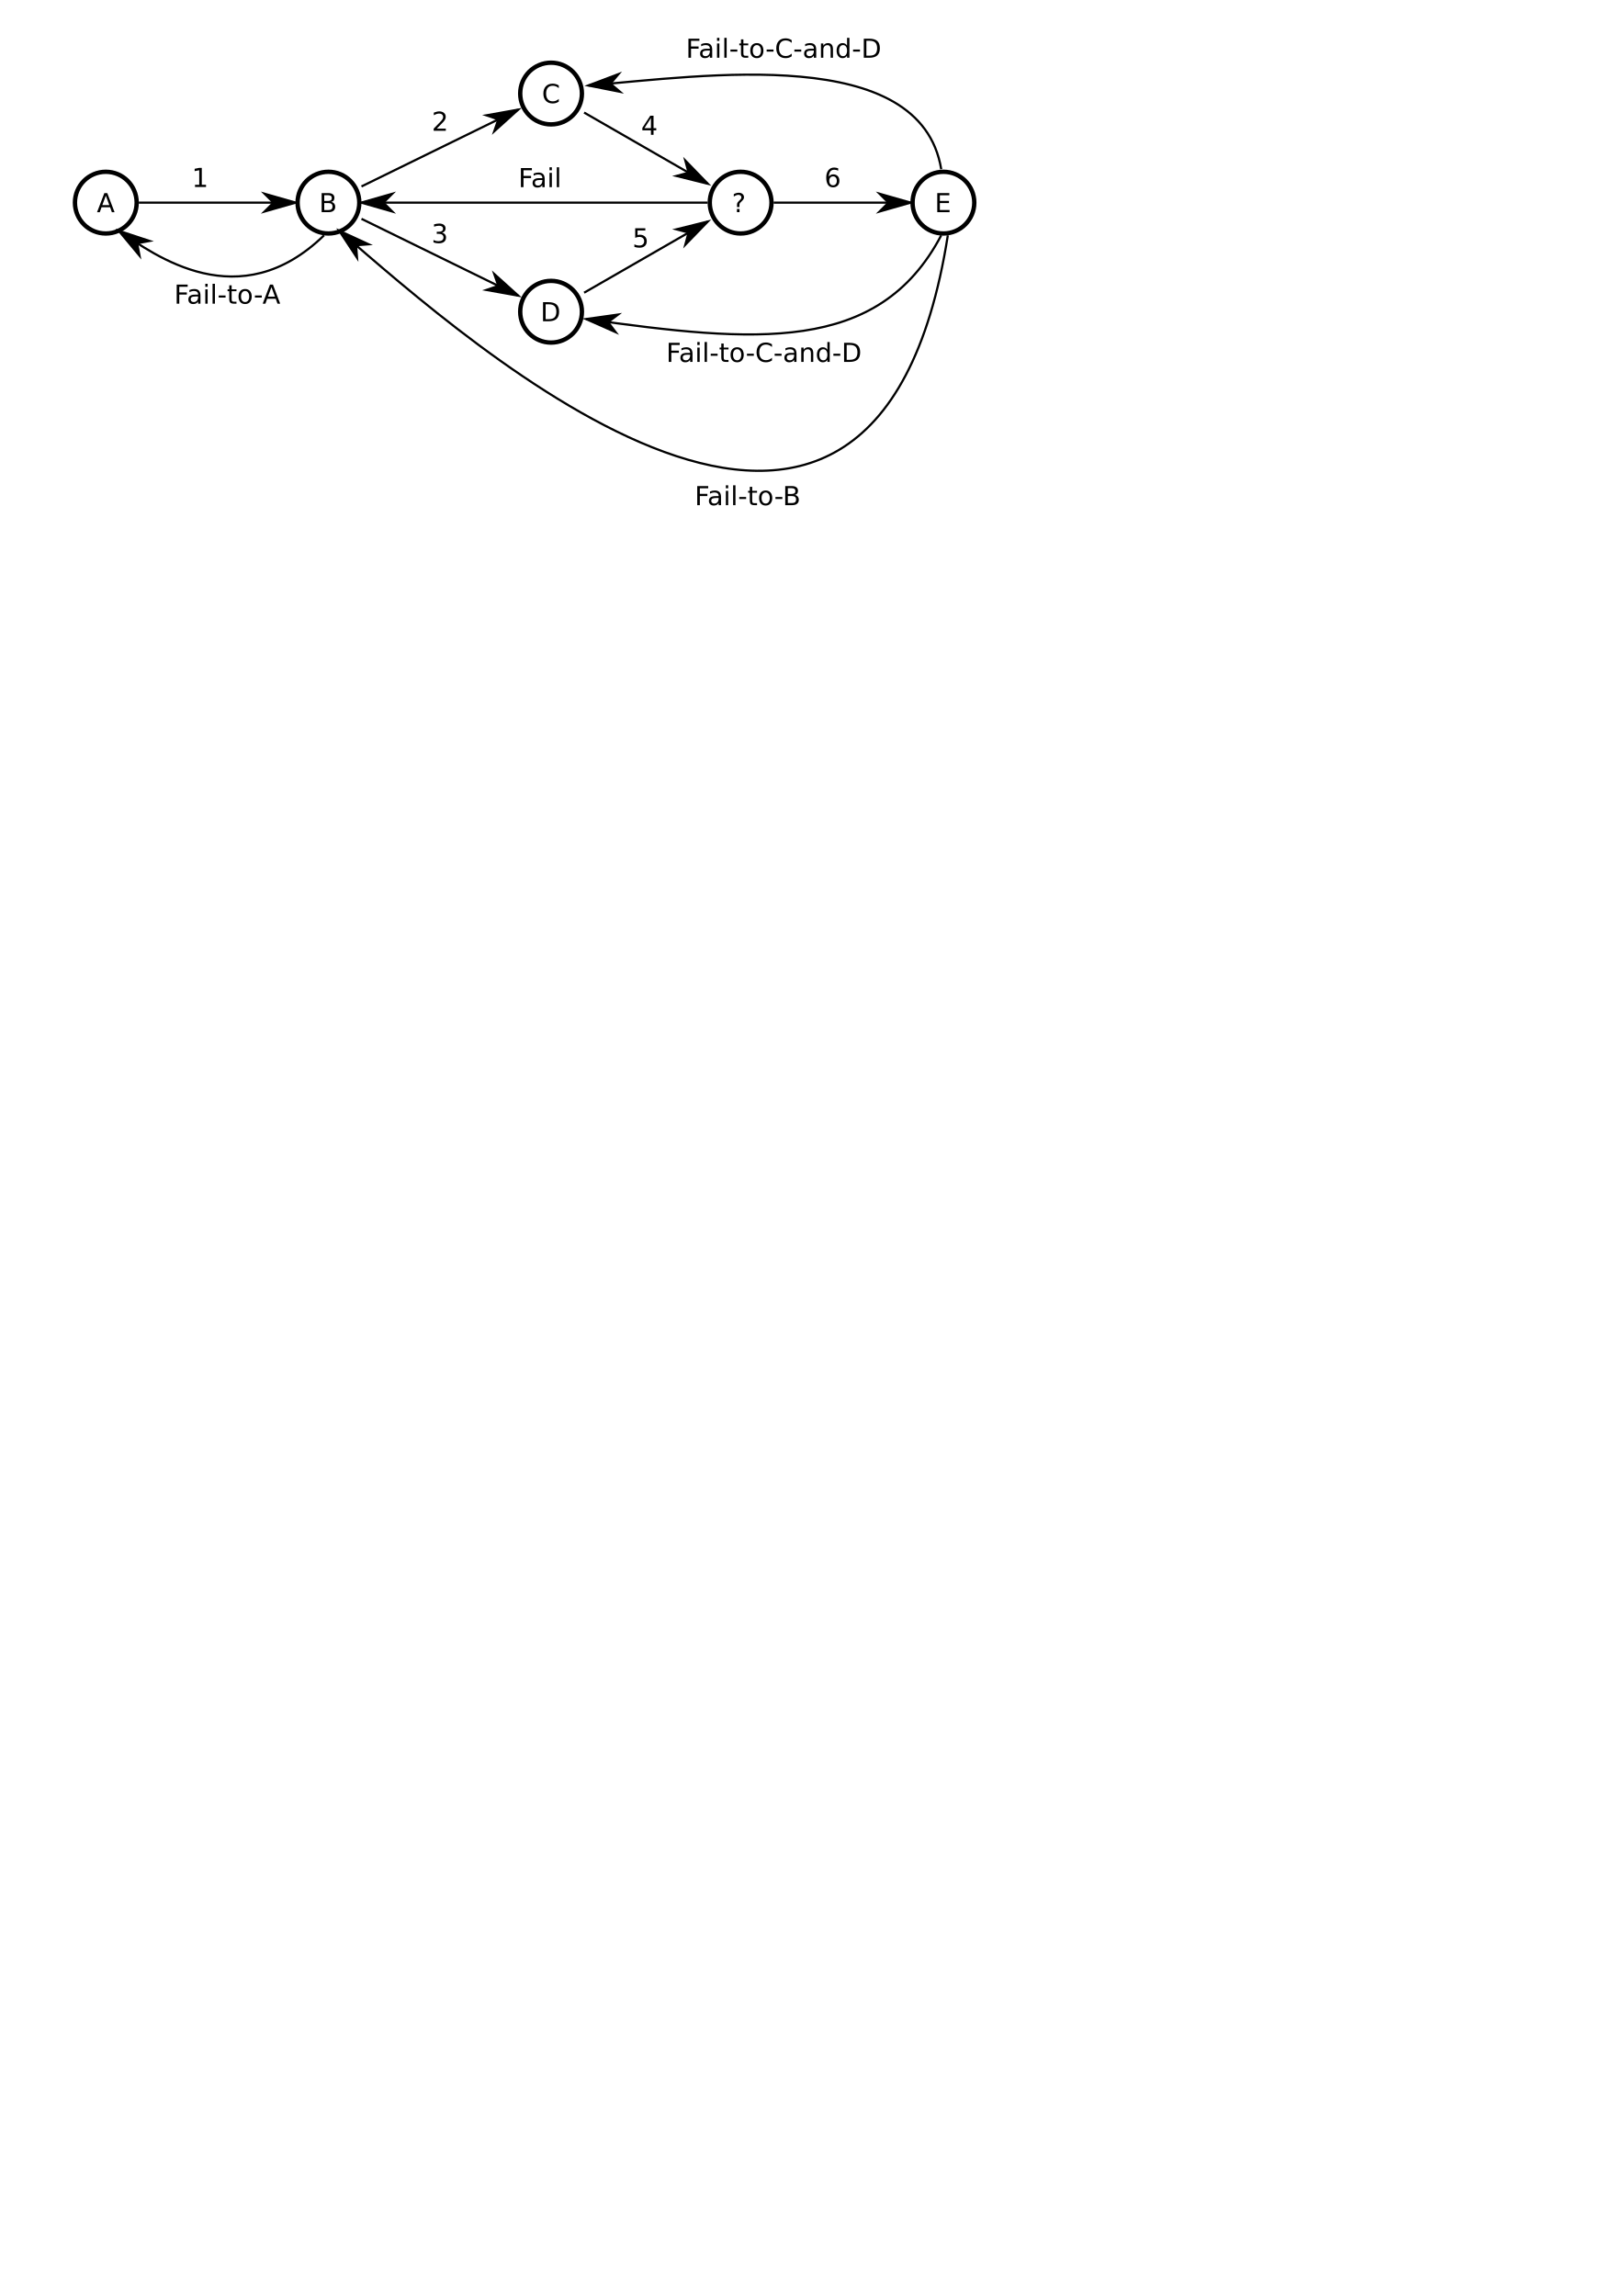
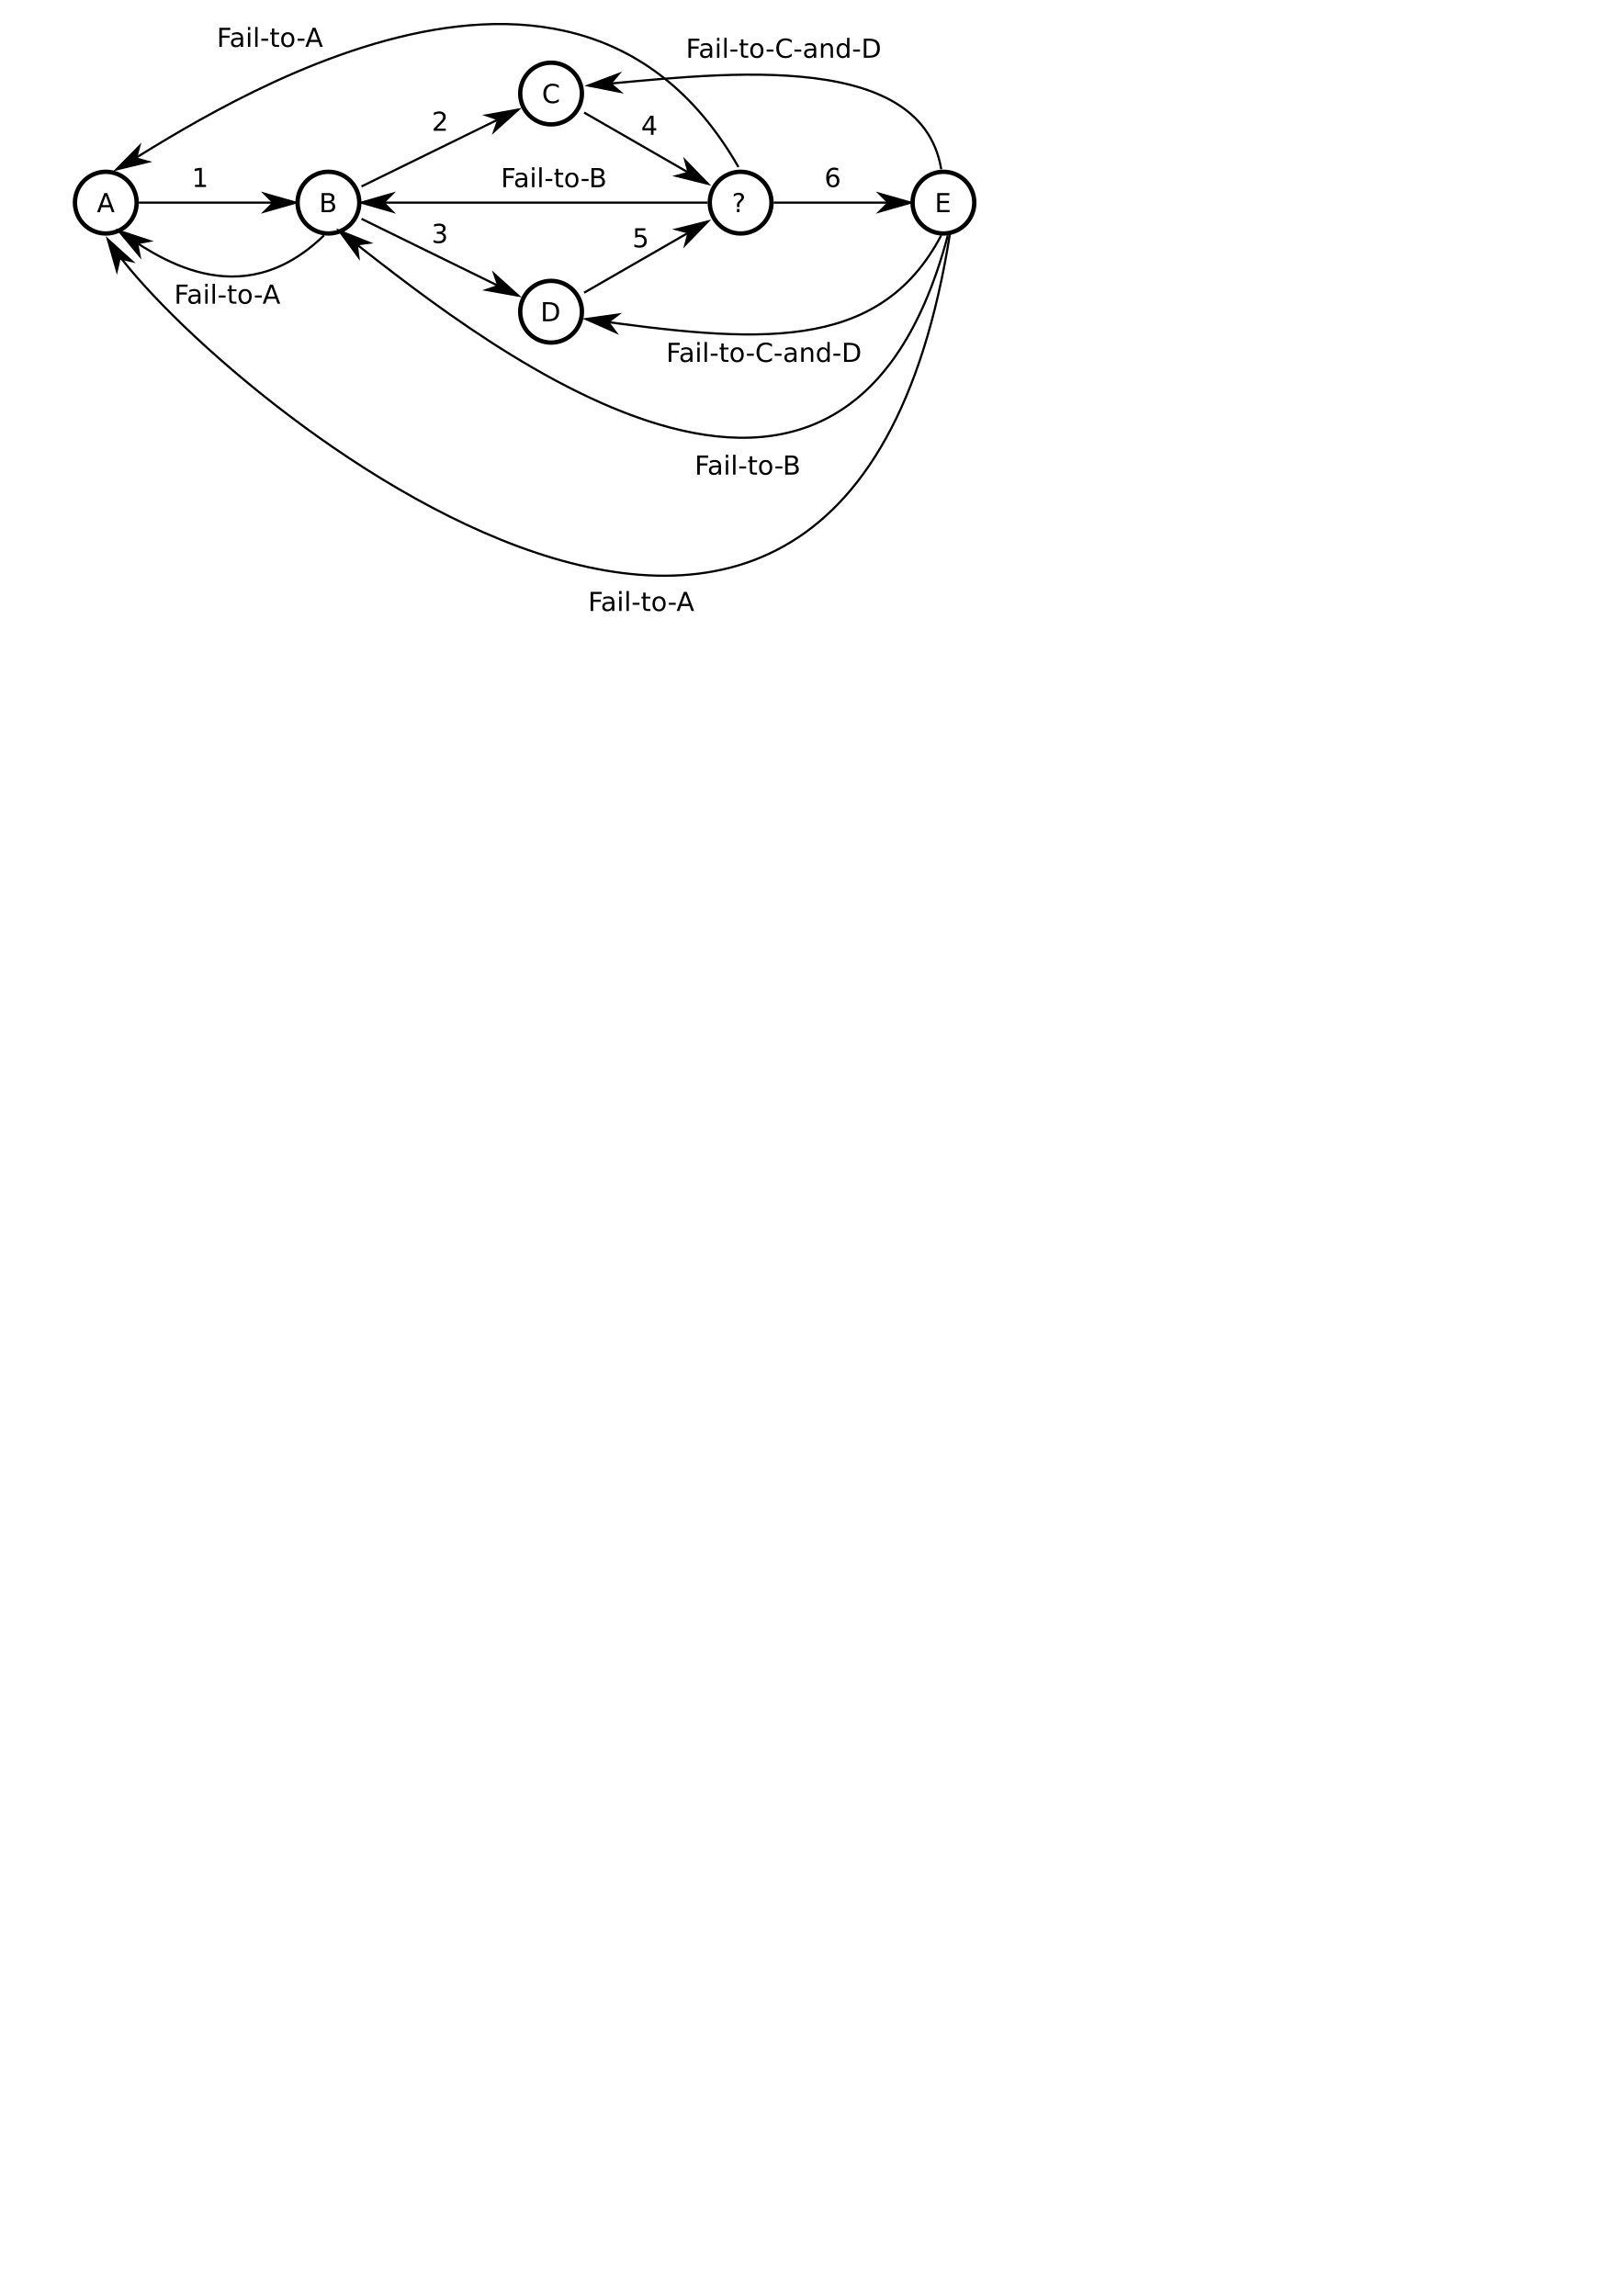
<svg xmlns="http://www.w3.org/2000/svg" width="744.094" height="1052.362" id="svg2">
  <defs id="defs4">
    <marker orient="auto" refY="0.0" refX="0.0" id="Tail" style="overflow:visible">
      <g id="g3269" transform="scale(-1.2)">
        <path id="path3271" d="M -3.805,-3.959 L 0.544,0" style="fill:none;fill-rule:evenodd;stroke:#000000;stroke-width:0.8;marker-start:none;marker-end:none;stroke-linecap:round" />
        <path id="path3273" d="M -1.287,-3.959 L 3.062,0" style="fill:none;fill-rule:evenodd;stroke:#000000;stroke-width:0.8;marker-start:none;marker-end:none;stroke-linecap:round" />
        <path id="path3275" d="M 1.305,-3.959 L 5.654,0" style="fill:none;fill-rule:evenodd;stroke:#000000;stroke-width:0.8;marker-start:none;marker-end:none;stroke-linecap:round" />
        <path id="path3277" d="M -3.805,4.178 L 0.544,0.22" style="fill:none;fill-rule:evenodd;stroke:#000000;stroke-width:0.8;marker-start:none;marker-end:none;stroke-linecap:round" />
        <path id="path3279" d="M -1.287,4.178 L 3.062,0.22" style="fill:none;fill-rule:evenodd;stroke:#000000;stroke-width:0.8;marker-start:none;marker-end:none;stroke-linecap:round" />
        <path id="path3281" d="M 1.305,4.178 L 5.654,0.22" style="fill:none;fill-rule:evenodd;stroke:#000000;stroke-width:0.8;marker-start:none;marker-end:none;stroke-linecap:round" />
      </g>
    </marker>
    <marker orient="auto" refY="0.0" refX="0.0" id="Arrow1Mend" style="overflow:visible;">
      <path id="path3242" d="M 0.0,0.0 L 5.0,-5.0 L -12.5,0.0 L 5.0,5.0 L 0.0,0.0 z " style="fill-rule:evenodd;stroke:#000000;stroke-width:1.0pt;marker-start:none;" transform="scale(0.4) rotate(180) translate(10,0)" />
    </marker>
    <marker orient="auto" refY="0.0" refX="0.0" id="Arrow1Send" style="overflow:visible;">
      <path id="path3248" d="M 0.0,0.0 L 5.0,-5.0 L -12.5,0.0 L 5.0,5.0 L 0.0,0.0 z " style="fill-rule:evenodd;stroke:#000000;stroke-width:1.0pt;marker-start:none;" transform="scale(0.2) rotate(180) translate(6,0)" />
    </marker>
    <marker orient="auto" refY="0.0" refX="0.0" id="Arrow1Lend" style="overflow:visible;">
      <path id="path3236" d="M 0.0,0.0 L 5.0,-5.0 L -12.5,0.0 L 5.0,5.0 L 0.0,0.0 z " style="fill-rule:evenodd;stroke:#000000;stroke-width:1.0pt;marker-start:none;" transform="scale(0.8) rotate(180) translate(12.5,0)" />
    </marker>
  </defs>
  <g id="layer1">
    <g id="g3171" transform="translate(0,40.56602)">
      <path transform="translate(-113.1371,-106.066)" d="M 175.767,158.377 A 14.142,14.142 0 1 1 147.482,158.377 A 14.142,14.142 0 1 1 175.767,158.377 z" id="path3165" style="opacity:1;fill:none;fill-opacity:1;stroke:#000000;stroke-width:2;stroke-linecap:round;stroke-linejoin:round;stroke-miterlimit:4;stroke-dasharray:none;stroke-opacity:1" />
      <text id="text3167" y="56.685" x="44.386" style="font-size:12px;font-style:normal;font-weight:normal;fill:#000000;fill-opacity:1;stroke:none;stroke-width:1px;stroke-linecap:butt;stroke-linejoin:miter;stroke-opacity:1;font-family:Bitstream Vera Sans" xml:space="preserve">
        <tspan y="56.685" x="44.386" id="tspan3169">A</tspan>
      </text>
    </g>
    <g id="g3203" transform="translate(8.754654,41.57617)">
      <path transform="translate(-19.86634,-107.0762)" d="M 175.767,158.377 A 14.142,14.142 0 1 1 147.482,158.377 A 14.142,14.142 0 1 1 175.767,158.377 z" id="path3178" style="fill:none;fill-opacity:1;stroke:#000000;stroke-width:2;stroke-linecap:round;stroke-linejoin:round;stroke-miterlimit:4;stroke-dasharray:none;stroke-opacity:1" />
      <text id="text3180" y="55.675" x="137.478" style="font-size:12px;font-style:normal;font-weight:normal;fill:#000000;fill-opacity:1;stroke:none;stroke-width:1px;stroke-linecap:butt;stroke-linejoin:miter;stroke-opacity:1;font-family:Bitstream Vera Sans" xml:space="preserve">
        <tspan y="55.675" x="137.478" id="tspan3182">B</tspan>
      </text>
    </g>
    <g id="g3211" transform="translate(17.5093,-8.426407)">
      <path transform="translate(73.40444,-107.0762)" d="M 175.767,158.377 A 14.142,14.142 0 1 1 147.482,158.377 A 14.142,14.142 0 1 1 175.767,158.377 z" id="path3186" style="fill:none;fill-opacity:1;stroke:#000000;stroke-width:2;stroke-linecap:round;stroke-linejoin:round;stroke-miterlimit:4;stroke-dasharray:none;stroke-opacity:1" />
      <text id="text3188" y="55.669" x="230.828" style="font-size:12px;font-style:normal;font-weight:normal;fill:#000000;fill-opacity:1;stroke:none;stroke-width:1px;stroke-linecap:butt;stroke-linejoin:miter;stroke-opacity:1;font-family:Bitstream Vera Sans" xml:space="preserve">
        <tspan y="55.669" x="230.828" id="tspan3190">C</tspan>
      </text>
    </g>
    <g id="g3219" transform="translate(-75.76144,91.57869)">
      <path transform="translate(166.6752,-107.0762)" d="M 175.767,158.377 A 14.142,14.142 0 1 1 147.482,158.377 A 14.142,14.142 0 1 1 175.767,158.377 z" id="path3194" style="fill:none;fill-opacity:1;stroke:#000000;stroke-width:2;stroke-linecap:round;stroke-linejoin:round;stroke-miterlimit:4;stroke-dasharray:none;stroke-opacity:1" />
      <text id="text3196" y="55.675" x="323.445" style="font-size:12px;font-style:normal;font-weight:normal;fill:#000000;fill-opacity:1;stroke:none;stroke-width:1px;stroke-linecap:butt;stroke-linejoin:miter;stroke-opacity:1;font-family:Bitstream Vera Sans" xml:space="preserve">
        <tspan y="55.675" x="323.445" id="tspan3198">D</tspan>
      </text>
    </g>
    <path style="fill:none;fill-rule:evenodd;stroke:#000000;stroke-width:1px;stroke-linecap:butt;stroke-linejoin:miter;marker-end:url(#Arrow1Lend);stroke-opacity:1" d="M 63.629,92.877 L 135.371,92.877" id="path3224" />
    <path style="fill:none;fill-rule:evenodd;stroke:#000000;stroke-width:1px;stroke-linecap:butt;stroke-linejoin:miter;marker-end:url(#Arrow1Lend);stroke-opacity:1" d="M 165.655,85.456 L 237.396,50.296" id="path3226" />
    <path style="fill:none;fill-rule:evenodd;stroke:#000000;stroke-width:1px;stroke-linecap:butt;stroke-linejoin:miter;marker-end:url(#Arrow1Lend);stroke-opacity:1;display:inline" d="M 165.655,100.298 L 237.396,135.459" id="path3228" />
    <text xml:space="preserve" style="font-size:12px;font-style:normal;font-weight:normal;fill:#000000;fill-opacity:1;stroke:none;stroke-width:1px;stroke-linecap:butt;stroke-linejoin:miter;stroke-opacity:1;font-family:Bitstream Vera Sans" x="87.883" y="85.698" id="text16051">
      <tspan id="tspan16053" x="87.883" y="85.698">1</tspan>
    </text>
    <text xml:space="preserve" style="font-size:12px;font-style:normal;font-weight:normal;fill:#000000;fill-opacity:1;stroke:none;stroke-width:1px;stroke-linecap:butt;stroke-linejoin:miter;stroke-opacity:1;font-family:Bitstream Vera Sans" x="197.869" y="59.953" id="text16055">
      <tspan id="tspan16057" x="197.869" y="59.953">2</tspan>
    </text>
    <text xml:space="preserve" style="font-size:12px;font-style:normal;font-weight:normal;fill:#000000;fill-opacity:1;stroke:none;stroke-width:1px;stroke-linecap:butt;stroke-linejoin:miter;stroke-opacity:1;font-family:Bitstream Vera Sans" x="197.731" y="111.364" id="text16059">
      <tspan id="tspan16061" x="197.731" y="111.364">3</tspan>
    </text>
    <g id="g7880" transform="translate(77.78175,0)">
      <path transform="translate(192.9391,-65.5)" d="M 175.767,158.377 A 14.142,14.142 0 1 1 147.482,158.377 A 14.142,14.142 0 1 1 175.767,158.377 z" id="path6757" style="fill:none;fill-opacity:1;stroke:#000000;stroke-width:2;stroke-linecap:round;stroke-linejoin:round;stroke-miterlimit:4;stroke-dasharray:none;stroke-opacity:1" />
      <text id="text6759" y="97.251" x="350.567" style="font-size:12px;font-style:normal;font-weight:normal;fill:#000000;fill-opacity:1;stroke:none;stroke-width:1px;stroke-linecap:butt;stroke-linejoin:miter;stroke-opacity:1;font-family:Bitstream Vera Sans" xml:space="preserve">
        <tspan y="97.251" x="350.567" id="tspan6761">E</tspan>
      </text>
    </g>
    <path style="fill:none;fill-rule:evenodd;stroke:#000000;stroke-width:1px;stroke-linecap:butt;stroke-linejoin:miter;marker-end:url(#Arrow1Lend);stroke-opacity:1;display:inline" d="M 267.68,51.59 L 324.269,84.162" id="path6763" />
    <path style="fill:none;fill-rule:evenodd;stroke:#000000;stroke-width:1px;stroke-linecap:butt;stroke-linejoin:miter;marker-end:url(#Arrow1Lend);stroke-opacity:1;display:inline" d="M 267.68,134.164 L 324.269,101.593" id="path6765" />
    <text xml:space="preserve" style="font-size:12px;font-style:normal;font-weight:normal;fill:#000000;fill-opacity:1;stroke:none;stroke-width:1px;stroke-linecap:butt;stroke-linejoin:miter;stroke-opacity:1;font-family:Bitstream Vera Sans" x="293.777" y="61.795" id="text7869">
      <tspan id="tspan7871" x="293.777" y="61.795">4</tspan>
    </text>
    <text xml:space="preserve" style="font-size:12px;font-style:normal;font-weight:normal;fill:#000000;fill-opacity:1;stroke:none;stroke-width:1px;stroke-linecap:butt;stroke-linejoin:miter;stroke-opacity:1;font-family:Bitstream Vera Sans" x="289.795" y="113.364" id="text7873">
      <tspan id="tspan7875" x="289.795" y="113.364">5</tspan>
    </text>
    <g id="g7905" transform="translate(-15.15229,0)">
      <path transform="translate(192.9391,-65.5)" d="M 175.767,158.377 A 14.142,14.142 0 1 1 147.482,158.377 A 14.142,14.142 0 1 1 175.767,158.377 z" id="path7907" style="fill:none;fill-opacity:1;stroke:#000000;stroke-width:2;stroke-linecap:round;stroke-linejoin:round;stroke-miterlimit:4;stroke-dasharray:none;stroke-opacity:1" />
      <text id="text7909" y="97.251" x="350.567" style="font-size:12px;font-style:normal;font-weight:normal;fill:#000000;fill-opacity:1;stroke:none;stroke-width:1px;stroke-linecap:butt;stroke-linejoin:miter;stroke-opacity:1;font-family:Bitstream Vera Sans" xml:space="preserve">
        <tspan y="97.251" x="350.567" id="tspan7911">?</tspan>
      </text>
    </g>
    <path style="fill:none;fill-rule:evenodd;stroke:#000000;stroke-width:1px;stroke-linecap:butt;stroke-linejoin:miter;stroke-opacity:1;marker-end:url(#Arrow1Lend)" d="M 148.492,107.87 C 109.708,145.57 70.955,117.028 54.548,105.849" id="path7917" />
    <path style="fill:none;fill-rule:evenodd;stroke:#000000;stroke-width:1px;stroke-linecap:butt;stroke-linejoin:miter;stroke-opacity:1;marker-end:url(#Arrow1Lend)" d="M 431.335,107.87 C 402.555,162.552 345.964,157.052 268.701,146.255" id="path7925" />
    <path style="fill:none;fill-rule:evenodd;stroke:#000000;stroke-width:1px;stroke-linecap:butt;stroke-linejoin:miter;stroke-opacity:1;marker-end:url(#Arrow1Lend)" d="M 431.335,77.565 C 421.82,20.101 322.938,34.749 269.711,39.179" id="path7927" />
-     <path style="fill:none;fill-rule:evenodd;stroke:#000000;stroke-width:1px;stroke-linecap:butt;stroke-linejoin:miter;stroke-opacity:1;marker-end:url(#Arrow1Lend)" d="M 434.366,107.87 C 400.311,324.408 214.657,156.673 155.563,105.849" id="path7929" />
+     <path style="fill:none;fill-rule:evenodd;stroke:#000000;stroke-width:1px;stroke-linecap:butt;stroke-linejoin:miter;stroke-opacity:1;marker-end:url(#Arrow1Lend)" d="M 434.366,107.87 C 384.673,295.086 210.073,148.076 155.563,105.849" id="path7929" />
    <path style="fill:none;fill-rule:evenodd;stroke:#000000;stroke-width:1px;stroke-linecap:butt;stroke-linejoin:miter;stroke-opacity:1;marker-end:url(#Arrow1Lend)" d="M 354.553,92.877 L 417.203,92.877" id="path7931" />
    <path style="fill:none;fill-rule:evenodd;stroke:#000000;stroke-width:1px;stroke-linecap:butt;stroke-linejoin:miter;stroke-opacity:1;marker-end:url(#Arrow1Lend)" d="M 324.269,92.877 L 165.655,92.877" id="path7933" />
    <text xml:space="preserve" style="font-size:12px;font-style:normal;font-weight:normal;fill:#000000;fill-opacity:1;stroke:none;stroke-width:1px;stroke-linecap:butt;stroke-linejoin:miter;stroke-opacity:1;font-family:Bitstream Vera Sans" x="79.802" y="139.184" id="text8486">
      <tspan id="tspan8488" x="79.802" y="139.184">Fail-to-A</tspan>
    </text>
-     <text xml:space="preserve" style="font-size:12px;font-style:normal;font-weight:normal;fill:#000000;fill-opacity:1;stroke:none;stroke-width:1px;stroke-linecap:butt;stroke-linejoin:miter;stroke-opacity:1;font-family:Bitstream Vera Sans" x="318.356" y="231.541" id="text8490">
-       <tspan id="tspan8492" x="318.356" y="231.541">Fail-to-B</tspan>
+     <text xml:space="preserve" style="font-size:12px;font-style:normal;font-weight:normal;fill:#000000;fill-opacity:1;stroke:none;stroke-width:1px;stroke-linecap:butt;stroke-linejoin:miter;stroke-opacity:1;font-family:Bitstream Vera Sans" x="318.356" y="217.541" id="text8490">
+       <tspan id="tspan8492" x="318.356" y="217.541">Fail-to-B</tspan>
    </text>
    <text xml:space="preserve" style="font-size:12px;font-style:normal;font-weight:normal;fill:#000000;fill-opacity:1;stroke:none;stroke-width:1px;stroke-linecap:butt;stroke-linejoin:miter;stroke-opacity:1;font-family:Bitstream Vera Sans" x="305.285" y="165.881" id="text8494">
      <tspan id="tspan8496" x="305.285" y="165.881">Fail-to-C-and-D</tspan>
    </text>
    <text xml:space="preserve" style="font-size:12px;font-style:normal;font-weight:normal;fill:#000000;fill-opacity:1;stroke:none;stroke-width:1px;stroke-linecap:butt;stroke-linejoin:miter;stroke-opacity:1;font-family:Bitstream Vera Sans" x="314.316" y="26.48" id="text8498">
      <tspan id="tspan8500" x="314.316" y="26.48">Fail-to-C-and-D</tspan>
    </text>
-     <text xml:space="preserve" style="font-size:12px;font-style:normal;font-weight:normal;fill:#000000;fill-opacity:1;stroke:none;stroke-width:1px;stroke-linecap:butt;stroke-linejoin:miter;stroke-opacity:1;font-family:Bitstream Vera Sans" x="237.544" y="85.798" id="text8502">
-       <tspan id="tspan8504" x="237.544" y="85.798">Fail</tspan>
+     <text xml:space="preserve" style="font-size:12px;font-style:normal;font-weight:normal;fill:#000000;fill-opacity:1;stroke:none;stroke-width:1px;stroke-linecap:butt;stroke-linejoin:miter;stroke-opacity:1;font-family:Bitstream Vera Sans" x="229.544" y="85.798" id="text8502">
+       <tspan id="tspan8504" x="229.544" y="85.798">Fail-to-B</tspan>
    </text>
    <text xml:space="preserve" style="font-size:12px;font-style:normal;font-weight:normal;fill:#000000;fill-opacity:1;stroke:none;stroke-width:1px;stroke-linecap:butt;stroke-linejoin:miter;stroke-opacity:1;font-family:Bitstream Vera Sans" x="377.797" y="85.692" id="text8506">
      <tspan id="tspan8508" x="377.797" y="85.692">6</tspan>
    </text>
+     <path style="fill:none;fill-rule:evenodd;stroke:#000000;stroke-width:1px;stroke-linecap:butt;stroke-linejoin:miter;stroke-opacity:1;marker-end:url(#Arrow1Lend)" d="M 435.376,106.859 C 385.144,425.881 87.029,169.938 49.497,109.89" id="path2579" />
+     <text xml:space="preserve" style="font-size:12px;font-style:normal;font-weight:normal;fill:#000000;fill-opacity:1;stroke:none;stroke-width:1px;stroke-linecap:butt;stroke-linejoin:miter;stroke-opacity:1;font-family:Bitstream Vera Sans" x="269.494" y="280.029" id="text3948">
+       <tspan id="tspan3950" x="269.494" y="280.029">Fail-to-A</tspan>
+     </text>
+     <path style="fill:none;fill-rule:evenodd;stroke:#000000;stroke-width:1px;stroke-linecap:butt;stroke-linejoin:miter;stroke-opacity:1;marker-end:url(#Arrow1Lend)" d="M 338.401,76.555 C 258.6,-62.843 82.994,60.878 53.538,77.565" id="path3954" />
+     <text xml:space="preserve" style="font-size:12px;font-style:normal;font-weight:normal;fill:#000000;fill-opacity:1;stroke:none;stroke-width:1px;stroke-linecap:butt;stroke-linejoin:miter;stroke-opacity:1;font-family:Bitstream Vera Sans" x="99.343" y="21.49" id="text4507">
+       <tspan id="tspan4509" x="99.343" y="21.49">Fail-to-A</tspan>
+     </text>
  </g>
</svg>
